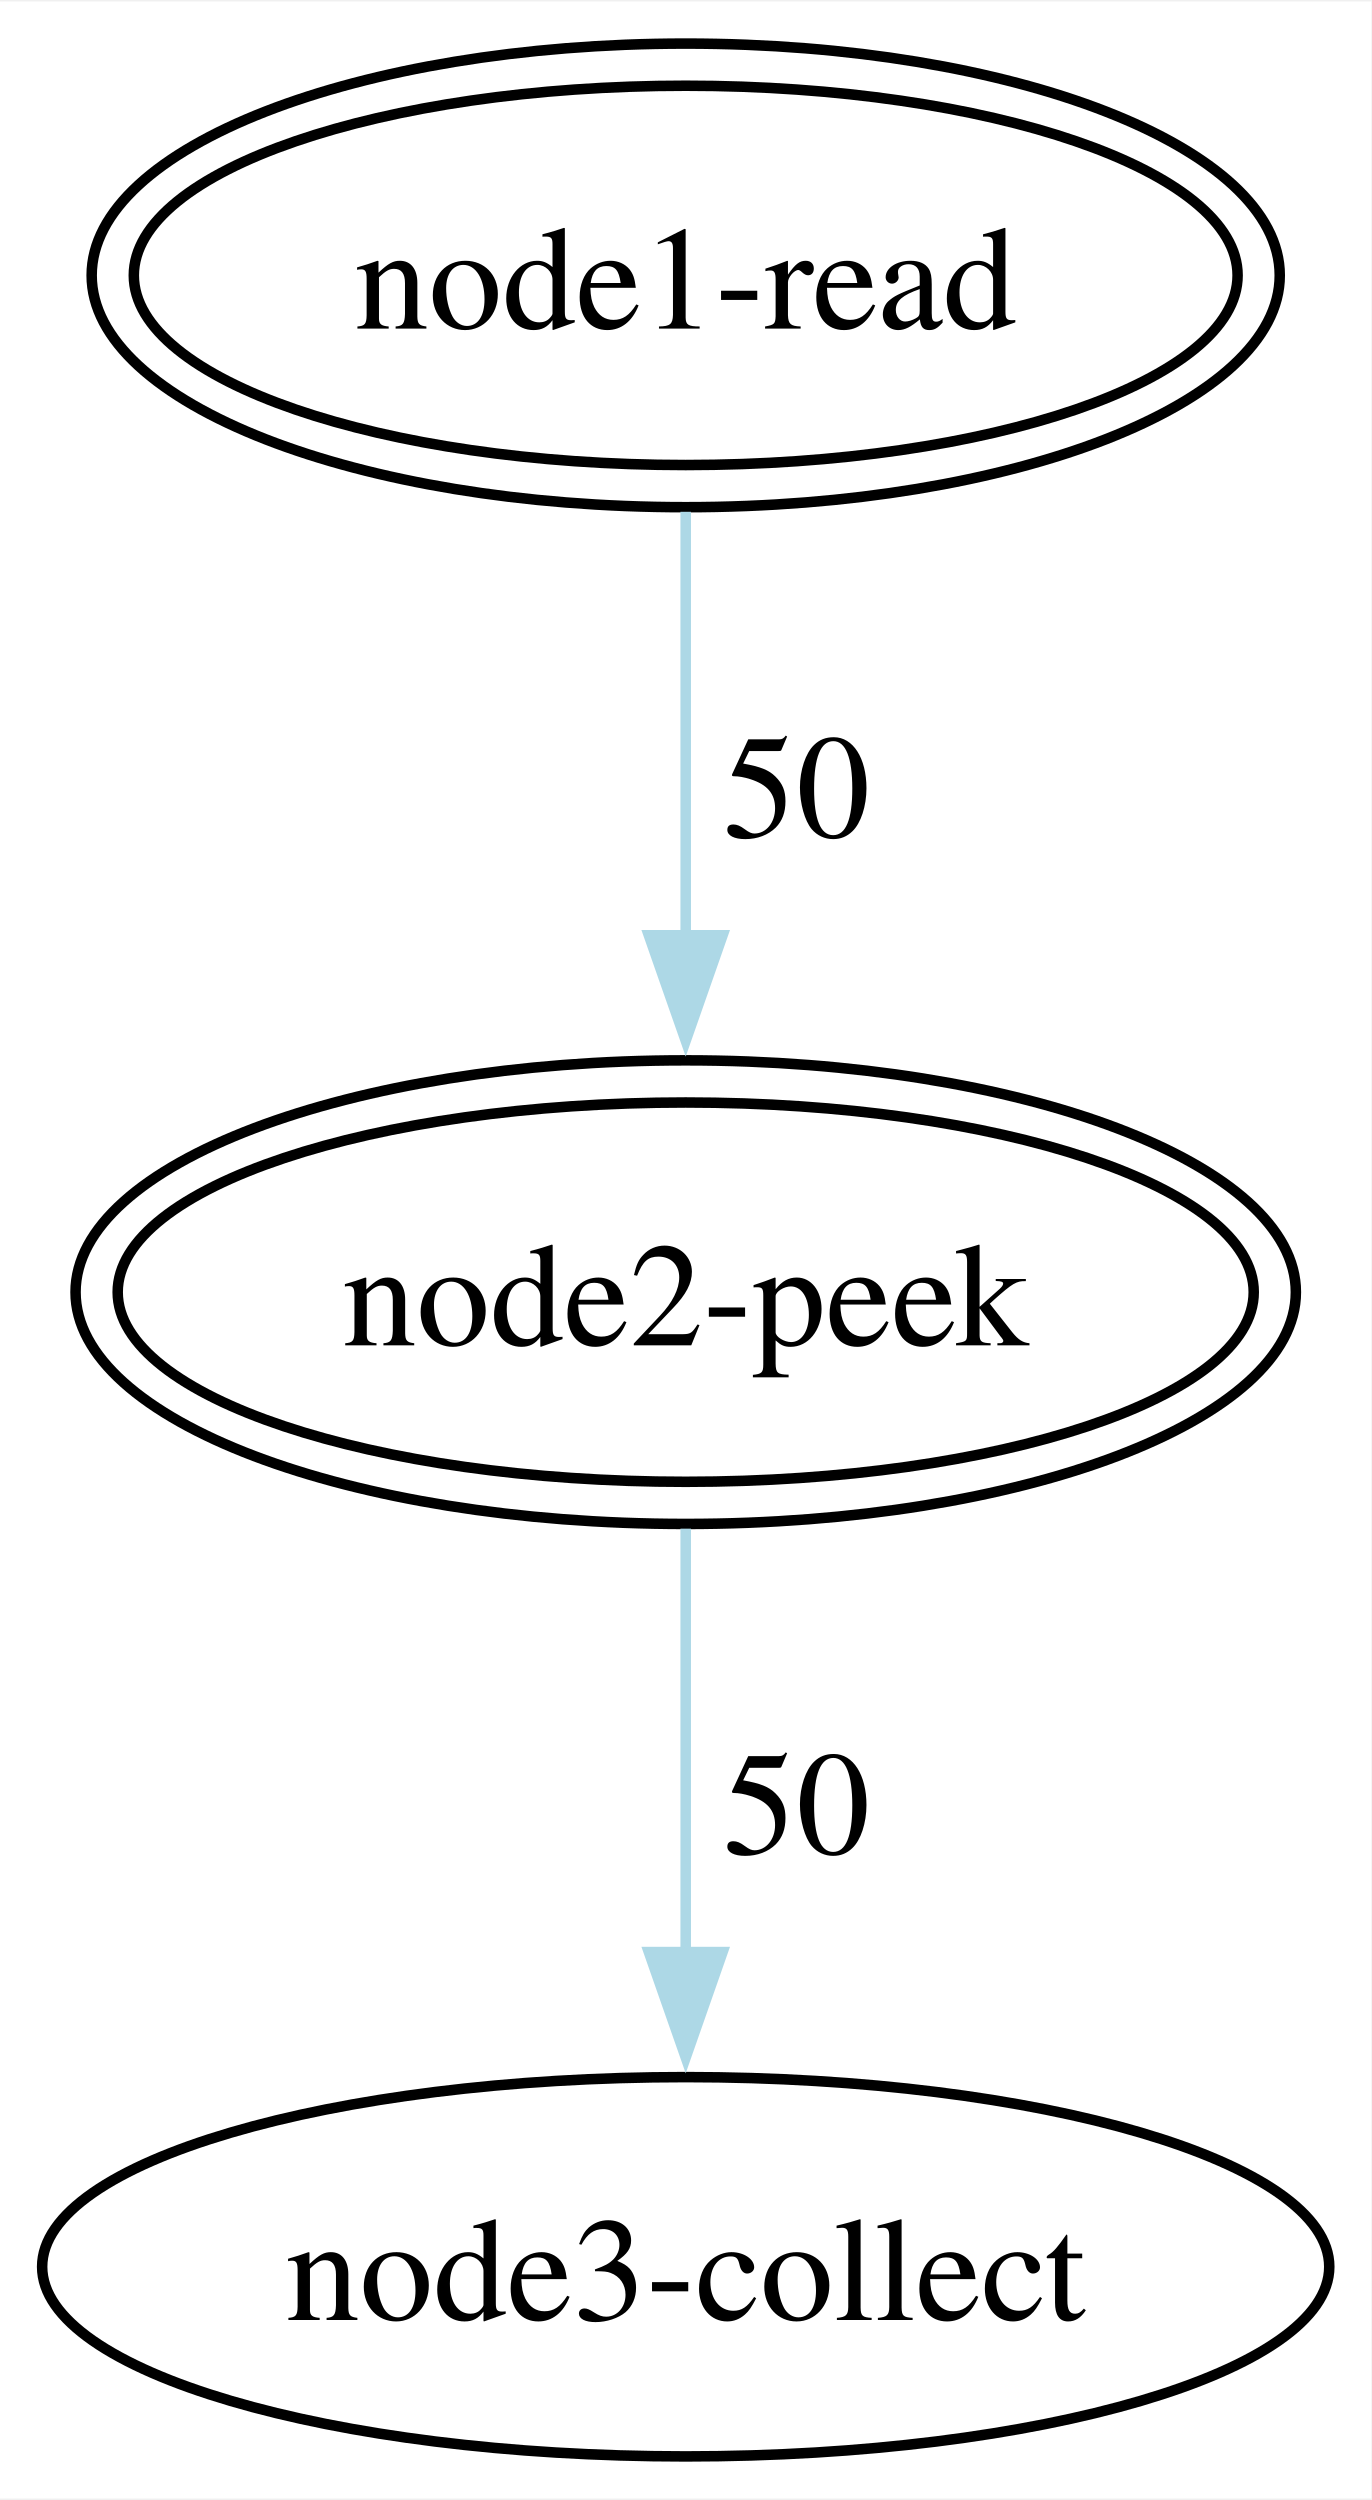
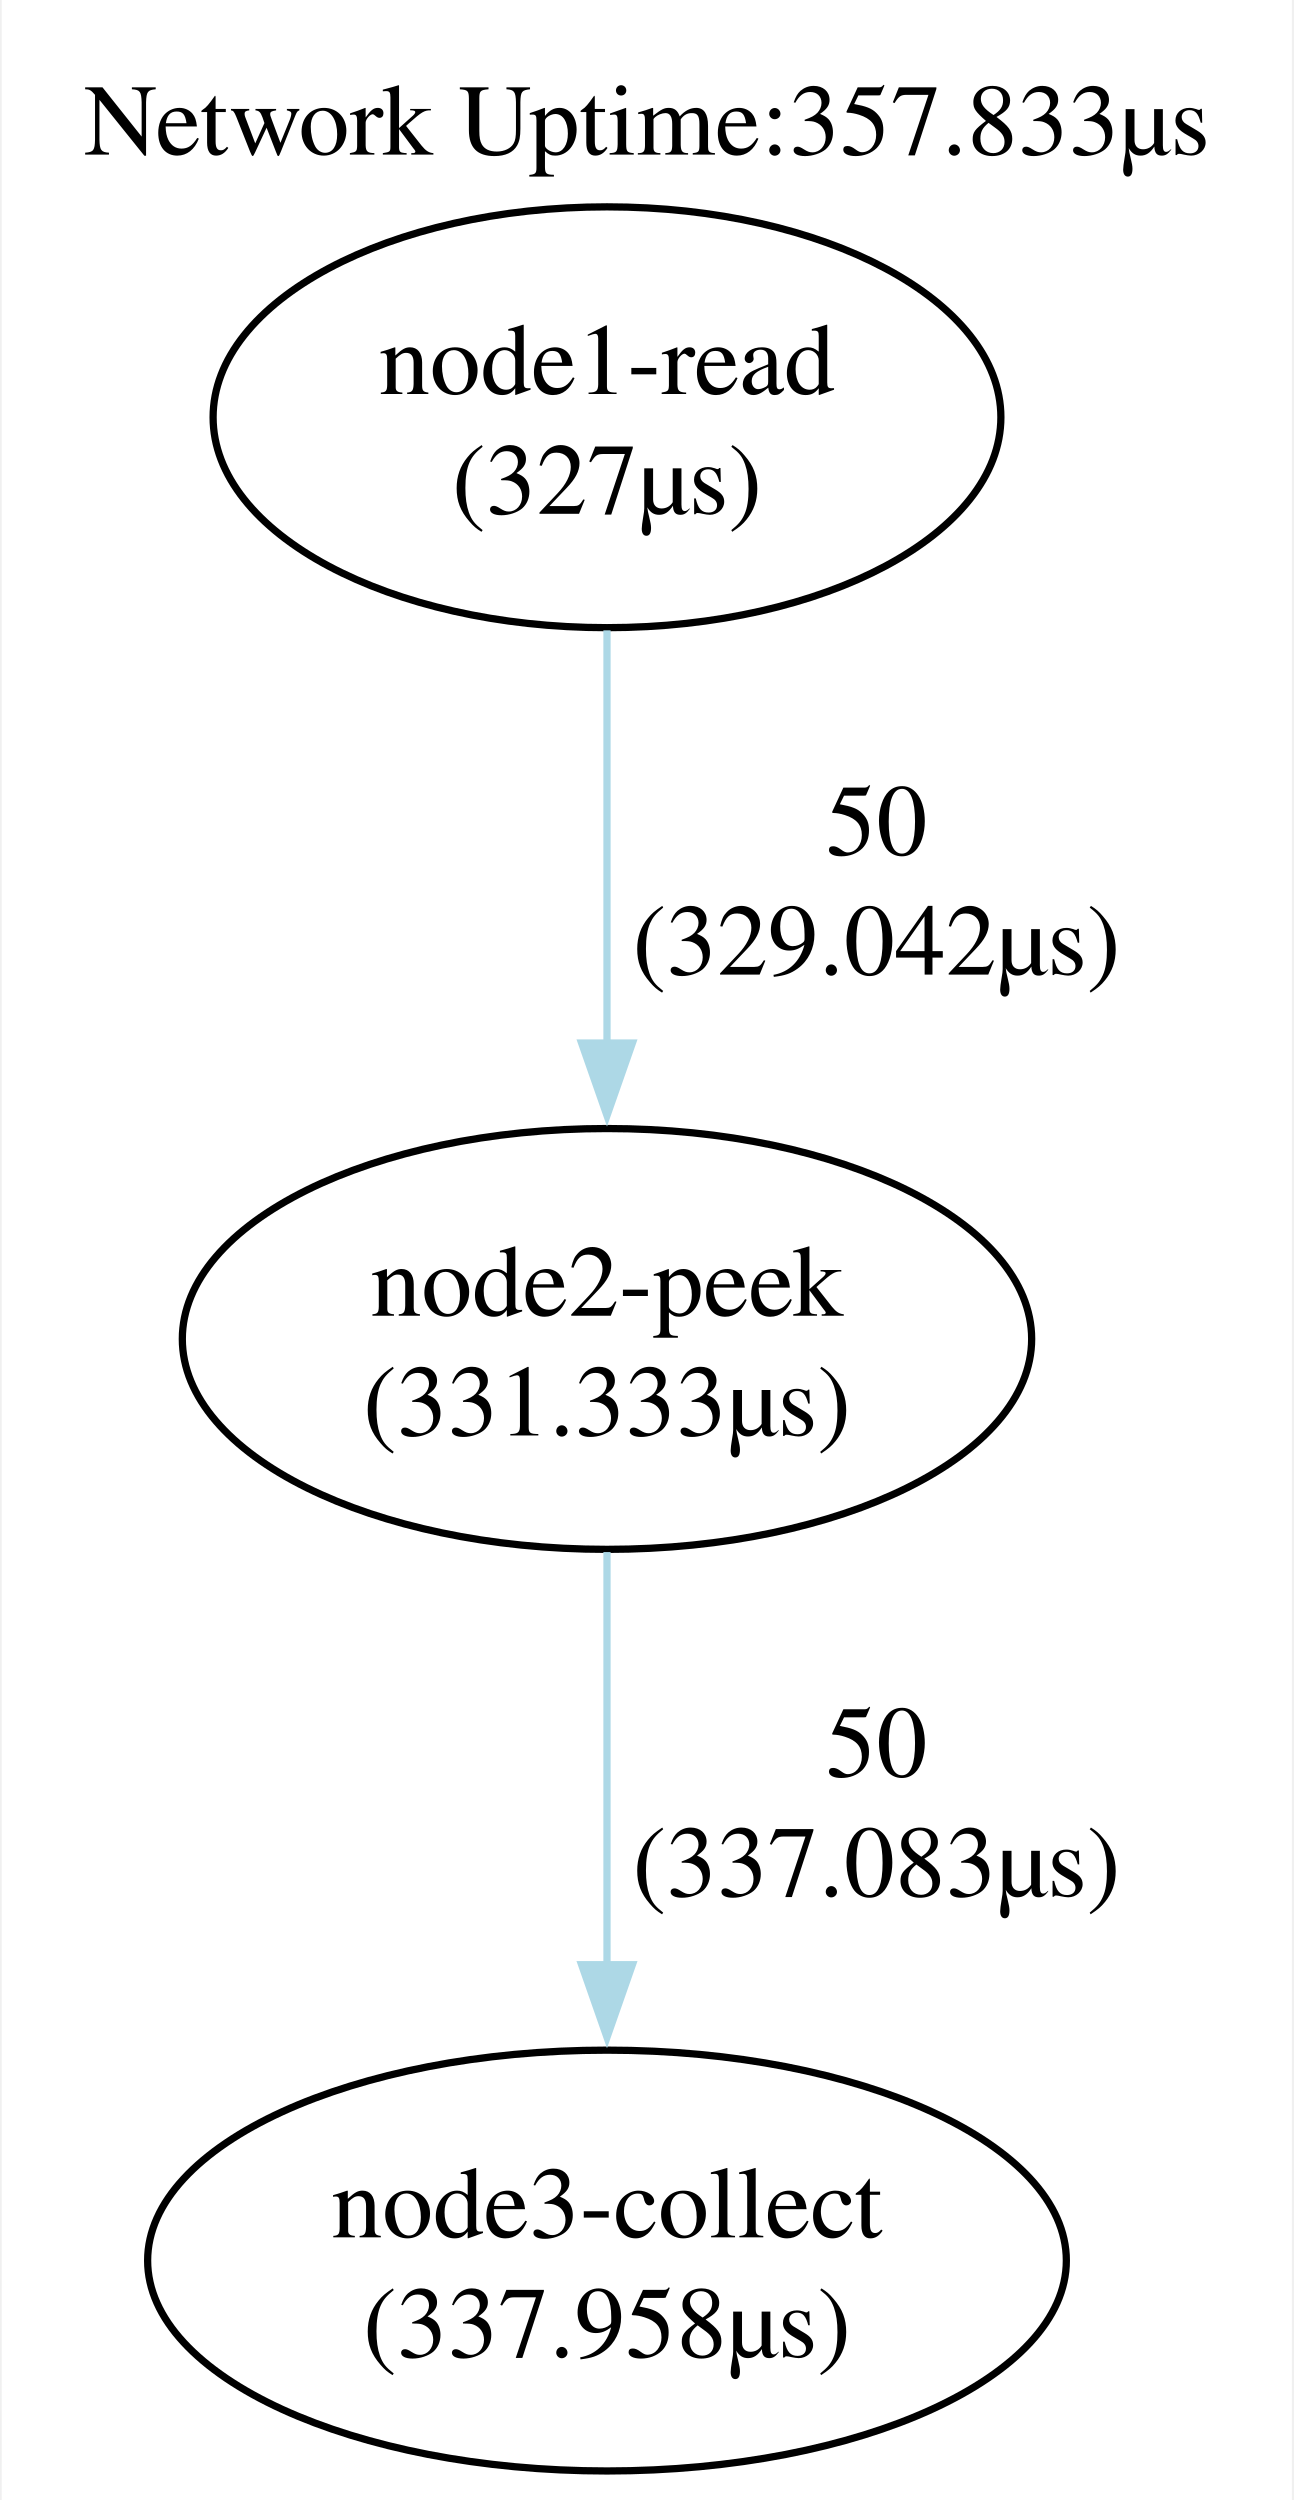
- <svg xmlns="http://www.w3.org/2000/svg" width="130pt" height="237pt" viewBox="0.00 0.00 130.15 237.00">
-   <g id="graph0" class="graph" transform="scale(1 1) rotate(0) translate(4 233)">
-     <polygon fill="white" stroke="none" points="-4,4 -4,-233 126.15,-233 126.15,4 -4,4" />
+ <svg xmlns="http://www.w3.org/2000/svg" width="178pt" height="344pt" viewBox="0.00 0.00 177.75 344.45">
+   <g id="graph0" class="graph" transform="scale(1 1) rotate(0) translate(4 340.45)">
+     <polygon fill="white" stroke="none" points="-4,4 -4,-340.45 173.75,-340.45 173.75,4 -4,4" />
+     <text text-anchor="middle" x="84.88" y="-319.15" font-family="Times,serif" font-size="14.00">Network Uptime:357.833µs</text>
    <g id="node1" class="node">
-       <ellipse fill="none" stroke="black" cx="61.08" cy="-207" rx="52.38" ry="18" />
-       <ellipse fill="none" stroke="black" cx="61.08" cy="-207" rx="56.38" ry="22" />
-       <text text-anchor="middle" x="61.08" y="-201.95" font-family="Times,serif" font-size="14.00">node1-read</text>
+       <ellipse fill="none" stroke="black" cx="79.39" cy="-282.96" rx="54.27" ry="28.99" />
+       <text text-anchor="middle" x="79.39" y="-286.16" font-family="Times,serif" font-size="14.00">node1-read</text>
+       <text text-anchor="middle" x="79.39" y="-269.66" font-family="Times,serif" font-size="14.00">(327µs)</text>
    </g>
    <g id="node2" class="node">
-       <ellipse fill="none" stroke="black" cx="61.08" cy="-110.5" rx="53.91" ry="18" />
-       <ellipse fill="none" stroke="black" cx="61.08" cy="-110.5" rx="57.91" ry="22" />
-       <text text-anchor="middle" x="61.08" y="-105.45" font-family="Times,serif" font-size="14.00">node2-peek</text>
+       <ellipse fill="none" stroke="black" cx="79.39" cy="-155.97" rx="58.51" ry="28.99" />
+       <text text-anchor="middle" x="79.39" y="-159.17" font-family="Times,serif" font-size="14.00">node2-peek</text>
+       <text text-anchor="middle" x="79.39" y="-142.67" font-family="Times,serif" font-size="14.00">(331.333µs)</text>
    </g>
    <g id="edge1" class="edge">
-       <path fill="none" stroke="lightblue" d="M61.08,-184.56C61.08,-172.59 61.08,-157.45 61.08,-144.06" />
-       <polygon fill="lightblue" stroke="lightblue" points="64.58,-144.37 61.08,-134.37 57.58,-144.37 64.58,-144.37" />
-       <text text-anchor="middle" x="71.58" y="-153.7" font-family="Times,serif" font-size="14.00">  50</text>
+       <path fill="none" stroke="lightblue" d="M79.39,-253.6C79.39,-236.74 79.39,-215.1 79.39,-196.57" />
+       <polygon fill="lightblue" stroke="lightblue" points="82.89,-196.74 79.39,-186.74 75.89,-196.74 82.89,-196.74" />
+       <text text-anchor="middle" x="116.52" y="-222.67" font-family="Times,serif" font-size="14.00">50</text>
+       <text text-anchor="middle" x="116.52" y="-206.17" font-family="Times,serif" font-size="14.00">  (329.042µs)</text>
    </g>
    <g id="node3" class="node">
-       <ellipse fill="none" stroke="black" cx="61.08" cy="-18" rx="61.08" ry="18" />
-       <text text-anchor="middle" x="61.08" y="-12.95" font-family="Times,serif" font-size="14.00">node3-collect</text>
+       <ellipse fill="none" stroke="black" cx="79.39" cy="-28.99" rx="63.29" ry="28.99" />
+       <text text-anchor="middle" x="79.39" y="-32.19" font-family="Times,serif" font-size="14.00">node3-collect</text>
+       <text text-anchor="middle" x="79.39" y="-15.69" font-family="Times,serif" font-size="14.00">(337.958µs)</text>
    </g>
    <g id="edge2" class="edge">
-       <path fill="none" stroke="lightblue" d="M61.08,-88.05C61.08,-75.97 61.08,-60.71 61.08,-47.62" />
-       <polygon fill="lightblue" stroke="lightblue" points="64.58,-47.87 61.08,-37.87 57.58,-47.87 64.58,-47.87" />
-       <text text-anchor="middle" x="71.58" y="-57.2" font-family="Times,serif" font-size="14.00">  50</text>
+       <path fill="none" stroke="lightblue" d="M79.39,-126.61C79.39,-109.75 79.39,-88.12 79.39,-69.59" />
+       <polygon fill="lightblue" stroke="lightblue" points="82.89,-69.75 79.39,-59.75 75.89,-69.75 82.89,-69.75" />
+       <text text-anchor="middle" x="116.52" y="-95.68" font-family="Times,serif" font-size="14.00">50</text>
+       <text text-anchor="middle" x="116.52" y="-79.18" font-family="Times,serif" font-size="14.00">  (337.083µs)</text>
    </g>
  </g>
</svg>
